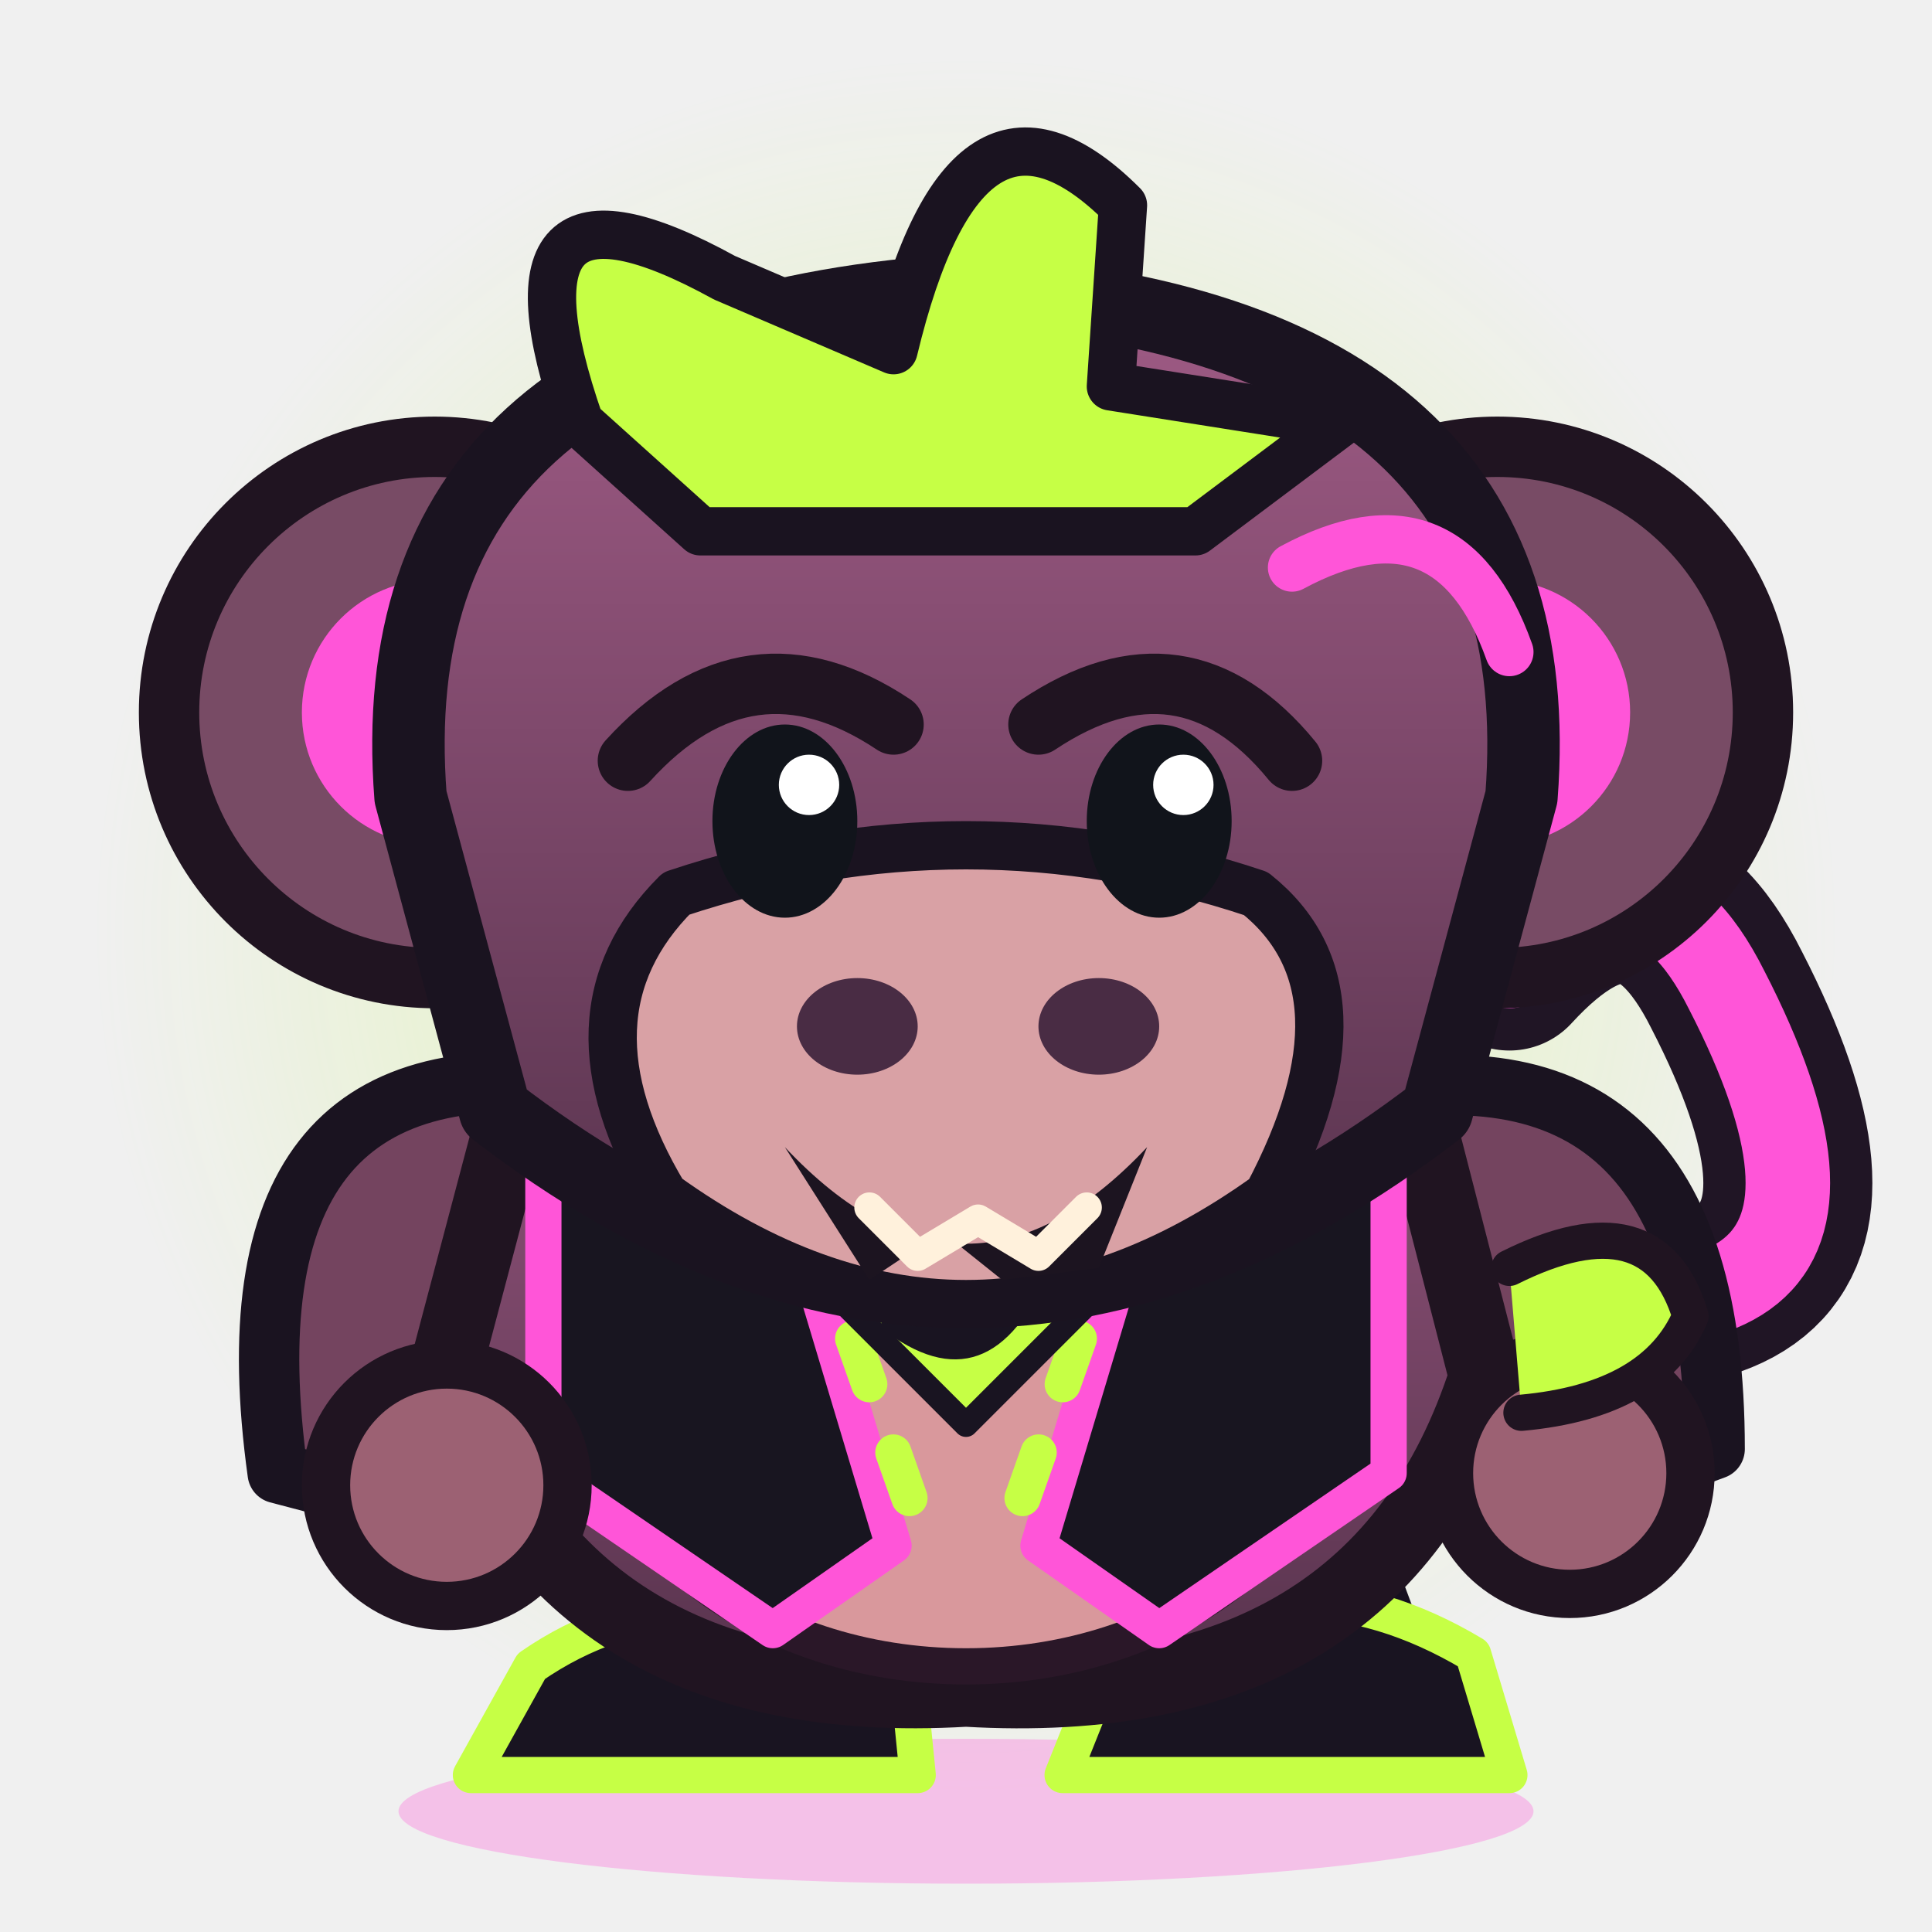
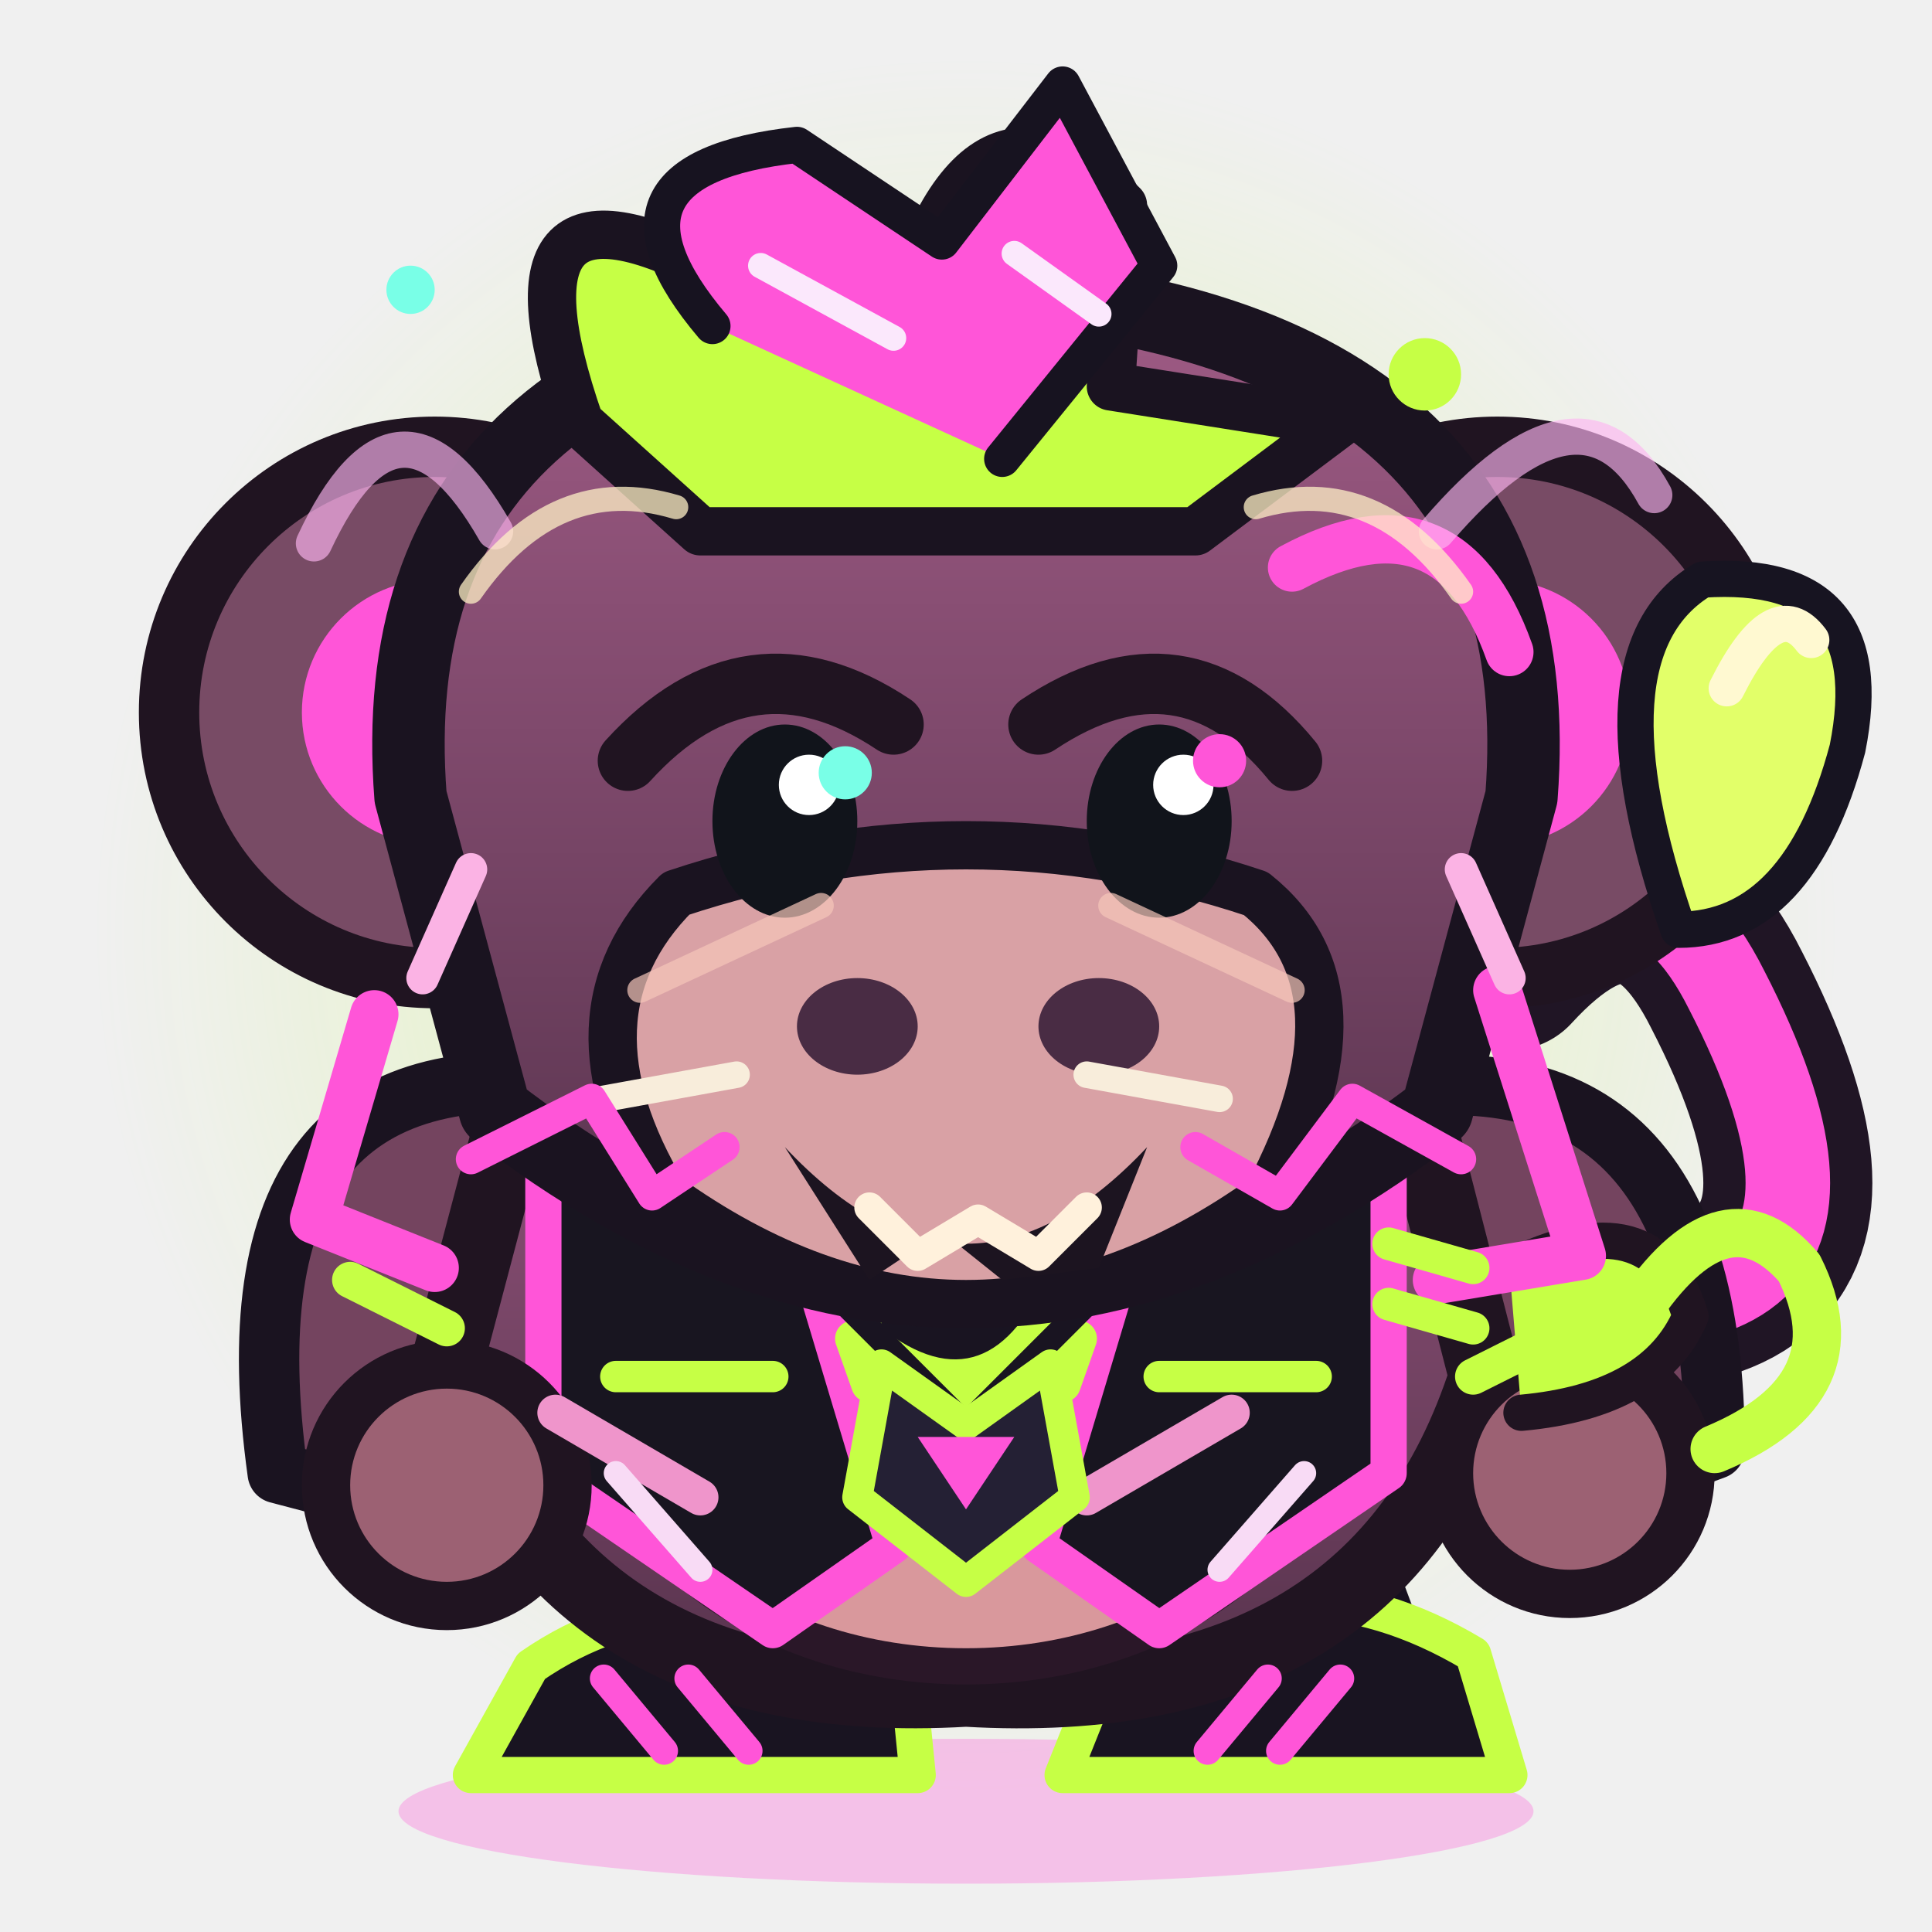
- <svg xmlns="http://www.w3.org/2000/svg" viewBox="0 0 160 160" role="img" aria-label="Chunky Monkey, a chunky punk monkey mascot with a neon banana and leather vest">
+ <svg xmlns="http://www.w3.org/2000/svg" viewBox="0 0 160 160" role="img" aria-labelledby="title desc">
  <defs>
    <radialGradient id="halo">
      <stop stop-color="#c6ff45" stop-opacity=".38" />
      <stop offset="1" stop-color="#c6ff45" stop-opacity="0" />
    </radialGradient>
    <linearGradient id="fur" x2="0" y2="1">
      <stop stop-color="#9f5b85" />
      <stop offset="1" stop-color="#57334d" />
+     </linearGradient>
+     <linearGradient id="bananaSteel">
+       <stop stop-color="#fff9c0" />
+       <stop offset=".45" stop-color="#c6ff45" />
+       <stop offset="1" stop-color="#568c13" />
    </linearGradient>
  </defs>
  <style>@media (prefers-reduced-motion: no-preference){#mascot{transform-box:fill-box;transform-origin:center}#mascot{animation:float 3.2s ease-in-out infinite}@keyframes float{50%{transform:translateY(-6px) rotate(2deg)}}}</style>
  <g id="mascot">
    <circle cx="80" cy="77" r="72" fill="url(#halo)" />
    <ellipse cx="80" cy="150" rx="47" ry="6" fill="#ff55d8" opacity=".3" />
    <g id="chunky-figure" stroke-linejoin="round" stroke-linecap="round">
      <path d="M115 105Q161 117 143 82Q136 68 125 80" fill="none" stroke="#201525" stroke-width="14" />
      <path d="M115 105Q161 117 143 82Q136 68 125 80" fill="none" stroke="#ff55d8" stroke-width="7" />
      <path d="M56 119 50 140 72 143 76 122M88 122 94 143 116 139 107 115" fill="#493149" stroke="#16101f" stroke-width="6" />
      <path d="M44 138q13-9 31-1l1 10H39zm48-1q15-9 30 0l3 10H88z" fill="#191421" stroke="#c6ff45" stroke-width="3" />
      <path d="M48 90Q18 86 23 122L42 127 54 109M111 91q31-7 31 29l-19 7-19-17" fill="#74445f" stroke="#1a1320" stroke-width="5" />
      <path d="M46 79Q80 68 114 79L123 114Q114 142 80 140Q46 142 37 113Z" fill="url(#fur)" stroke="#201421" stroke-width="6" />
      <ellipse cx="80" cy="114" rx="31" ry="24" fill="#d9989c" stroke="#2a1728" stroke-width="3" />
      <path d="M45 87L62 88 74 128 64 135 45 122Z M115 87L98 88 86 128 96 135 115 122Z" fill="#181520" stroke="#ff55d8" stroke-width="3" />
      <path d="M64 92 76 126m20-34-12 34" stroke="#c6ff45" stroke-width="3" stroke-dasharray="4 6" />
      <path d="m70 108 10-10 10 10-10 10Z" fill="#c6ff45" stroke="#191421" stroke-width="2" />
      <path d="M73 107q11-8 14-2-5 12-14 5" fill="#191421" />
      <circle cx="37" cy="123" r="10" fill="#9c6173" stroke="#201421" stroke-width="4" />
      <circle cx="130" cy="122" r="10" fill="#9c6173" stroke="#201421" stroke-width="4" />
      <circle cx="36" cy="59" r="22" fill="#784b65" stroke="#201421" stroke-width="5" />
      <circle cx="124" cy="59" r="22" fill="#784b65" stroke="#201421" stroke-width="5" />
      <circle cx="36" cy="59" r="11" fill="#ff55d8" />
      <circle cx="124" cy="59" r="11" fill="#ff55d8" />
      <path d="M34 66Q31 27 80 24Q129 27 126 66L119 92Q80 122 41 92Z" fill="url(#fur)" stroke="#1a1320" stroke-width="6" />
      <path d="M48 35q-8-23 12-12l14 6q6-25 19-12l-1 15 19 3-12 9H58Z" fill="#c6ff45" stroke="#1a1320" stroke-width="4" />
      <path d="M56 74Q80 66 104 74Q114 82 105 99Q80 117 55 99Q46 84 56 74" fill="#d9a1a5" stroke="#1a1320" stroke-width="4" />
      <path d="M52 63q10-11 22-3M86 60q12-8 21 3" fill="none" stroke="#201421" stroke-width="5" />
      <ellipse cx="65" cy="68" rx="6" ry="8" fill="#11141b" />
      <ellipse cx="96" cy="68" rx="6" ry="8" fill="#11141b" />
      <circle cx="67" cy="65" r="2.5" fill="#fff" />
      <circle cx="98" cy="65" r="2.5" fill="#fff" />
      <ellipse cx="71" cy="85" rx="5" ry="4" fill="#492c44" />
      <ellipse cx="91" cy="85" rx="5" ry="4" fill="#492c44" />
      <path d="M65 95q15 16 30 0l-4 10-8 1-5-4-6 4Z" fill="#1c1420" />
      <path d="m72 100 4 4 5-3 5 3 4-4" fill="none" stroke="#fff1dc" stroke-width="2.5" />
      <path d="M107 47q13-7 18 7" fill="none" stroke="#ff55d8" stroke-width="4" />
      <path d="M125 105q12-6 15 4-3 7-14 8" fill="#c6ff45" stroke="#201421" stroke-width="3" />
+       <g id="premium-character-details" stroke-linecap="round" stroke-linejoin="round">
+         <path d="M26 45q7-15 15-1M119 44q12-14 18-3" fill="none" stroke="#fdb6f1" stroke-width="3" opacity=".65" />
+         <path d="M59 27q-11-13 7-15l12 8 10-13 8 15-13 16" fill="#ff55d8" stroke="#171320" stroke-width="3" />
+         <path d="m63 22 11 6m10-7 7 5" stroke="#fbe8fc" stroke-width="2.1" />
+         <path d="M39 49q7-10 17-7m48 0q10-3 17 7" fill="none" stroke="#fff0c6" stroke-width="2" opacity=".75" />
+         <path d="m31 84-5 17 10 4m88-23 7 22-12 2" fill="none" stroke="#ff55d8" stroke-width="4" />
+         <path d="m29 106 8 4m93 0-8 4" stroke="#c6ff45" stroke-width="3" />
+         <path d="M53 82 68 75m39 7-15-7" stroke="#f5c6b9" stroke-width="2.1" opacity=".7" />
+         <path d="m50 91 11-2m40 2-11-2" stroke="#f8eddb" stroke-width="2.2" />
+         <path d="M39 96 49 91l5 8 6-4m61 1-9-5-6 8-7-4" fill="none" stroke="#ff55d8" stroke-width="2.5" />
+         <path d="m46 117 12 7m44-7-12 7" stroke="#ef95cb" stroke-width="3" />
+         <path d="m51 122 7 8m50-8-7 8" stroke="#f8dbf5" stroke-width="2" />
+         <path d="M51 114h13m32 0h13" stroke="#c6ff45" stroke-width="2.6" />
+         <path d="M73 113l7 5 7-5 2 11-9 7-9-7Z" fill="#242034" stroke="#c6ff45" stroke-width="2.5" />
+         <path d="M76 119h8l-4 6Z" fill="#ff55d8" />
+         <path d="m57 139 5 6m-12-6 5 6m50-6-5 6m11-6-5 6" stroke="#ff55d8" stroke-width="2.3" />
+         <path d="M136 108q7-10 13-3 5 10-7 15" fill="none" stroke="#c6ff45" stroke-width="4" />
+         <path d="M139 77q-8-23 2-29 15-1 12 14-4 15-14 15Z" fill="#e2ff69" stroke="#171421" stroke-width="3" />
+         <path d="M143 57q4-8 7-4" stroke="#fff9d1" stroke-width="3" fill="none" />
+         <path d="m115 103 7 2m-7 3 7 2" stroke="#c6ff45" stroke-width="2.7" />
+         <circle cx="70" cy="64" r="2.2" fill="#79ffe7" />
+         <circle cx="101" cy="63" r="2.2" fill="#ff55d8" />
+         <path d="m39 72-4 9m86-9 4 9" stroke="#fbb3e4" stroke-width="2.7" />
+         <circle cx="118" cy="31" r="3" fill="#c6ff45" />
+         <circle cx="34" cy="24" r="2" fill="#79ffe7" />
+       </g>
    </g>
  </g>
  <g id="lids" opacity="0">
    <path d="M60 68h13m17 0h14" stroke="#201421" stroke-width="6.5" stroke-linecap="round" fill="none" />
  </g>
  <g id="spark" opacity="0">
    <path d="M147 32l3-9 3 9-3 9Z" fill="#ff55d8" stroke="#c6ff45" stroke-width="1.5" />
  </g>
</svg>
